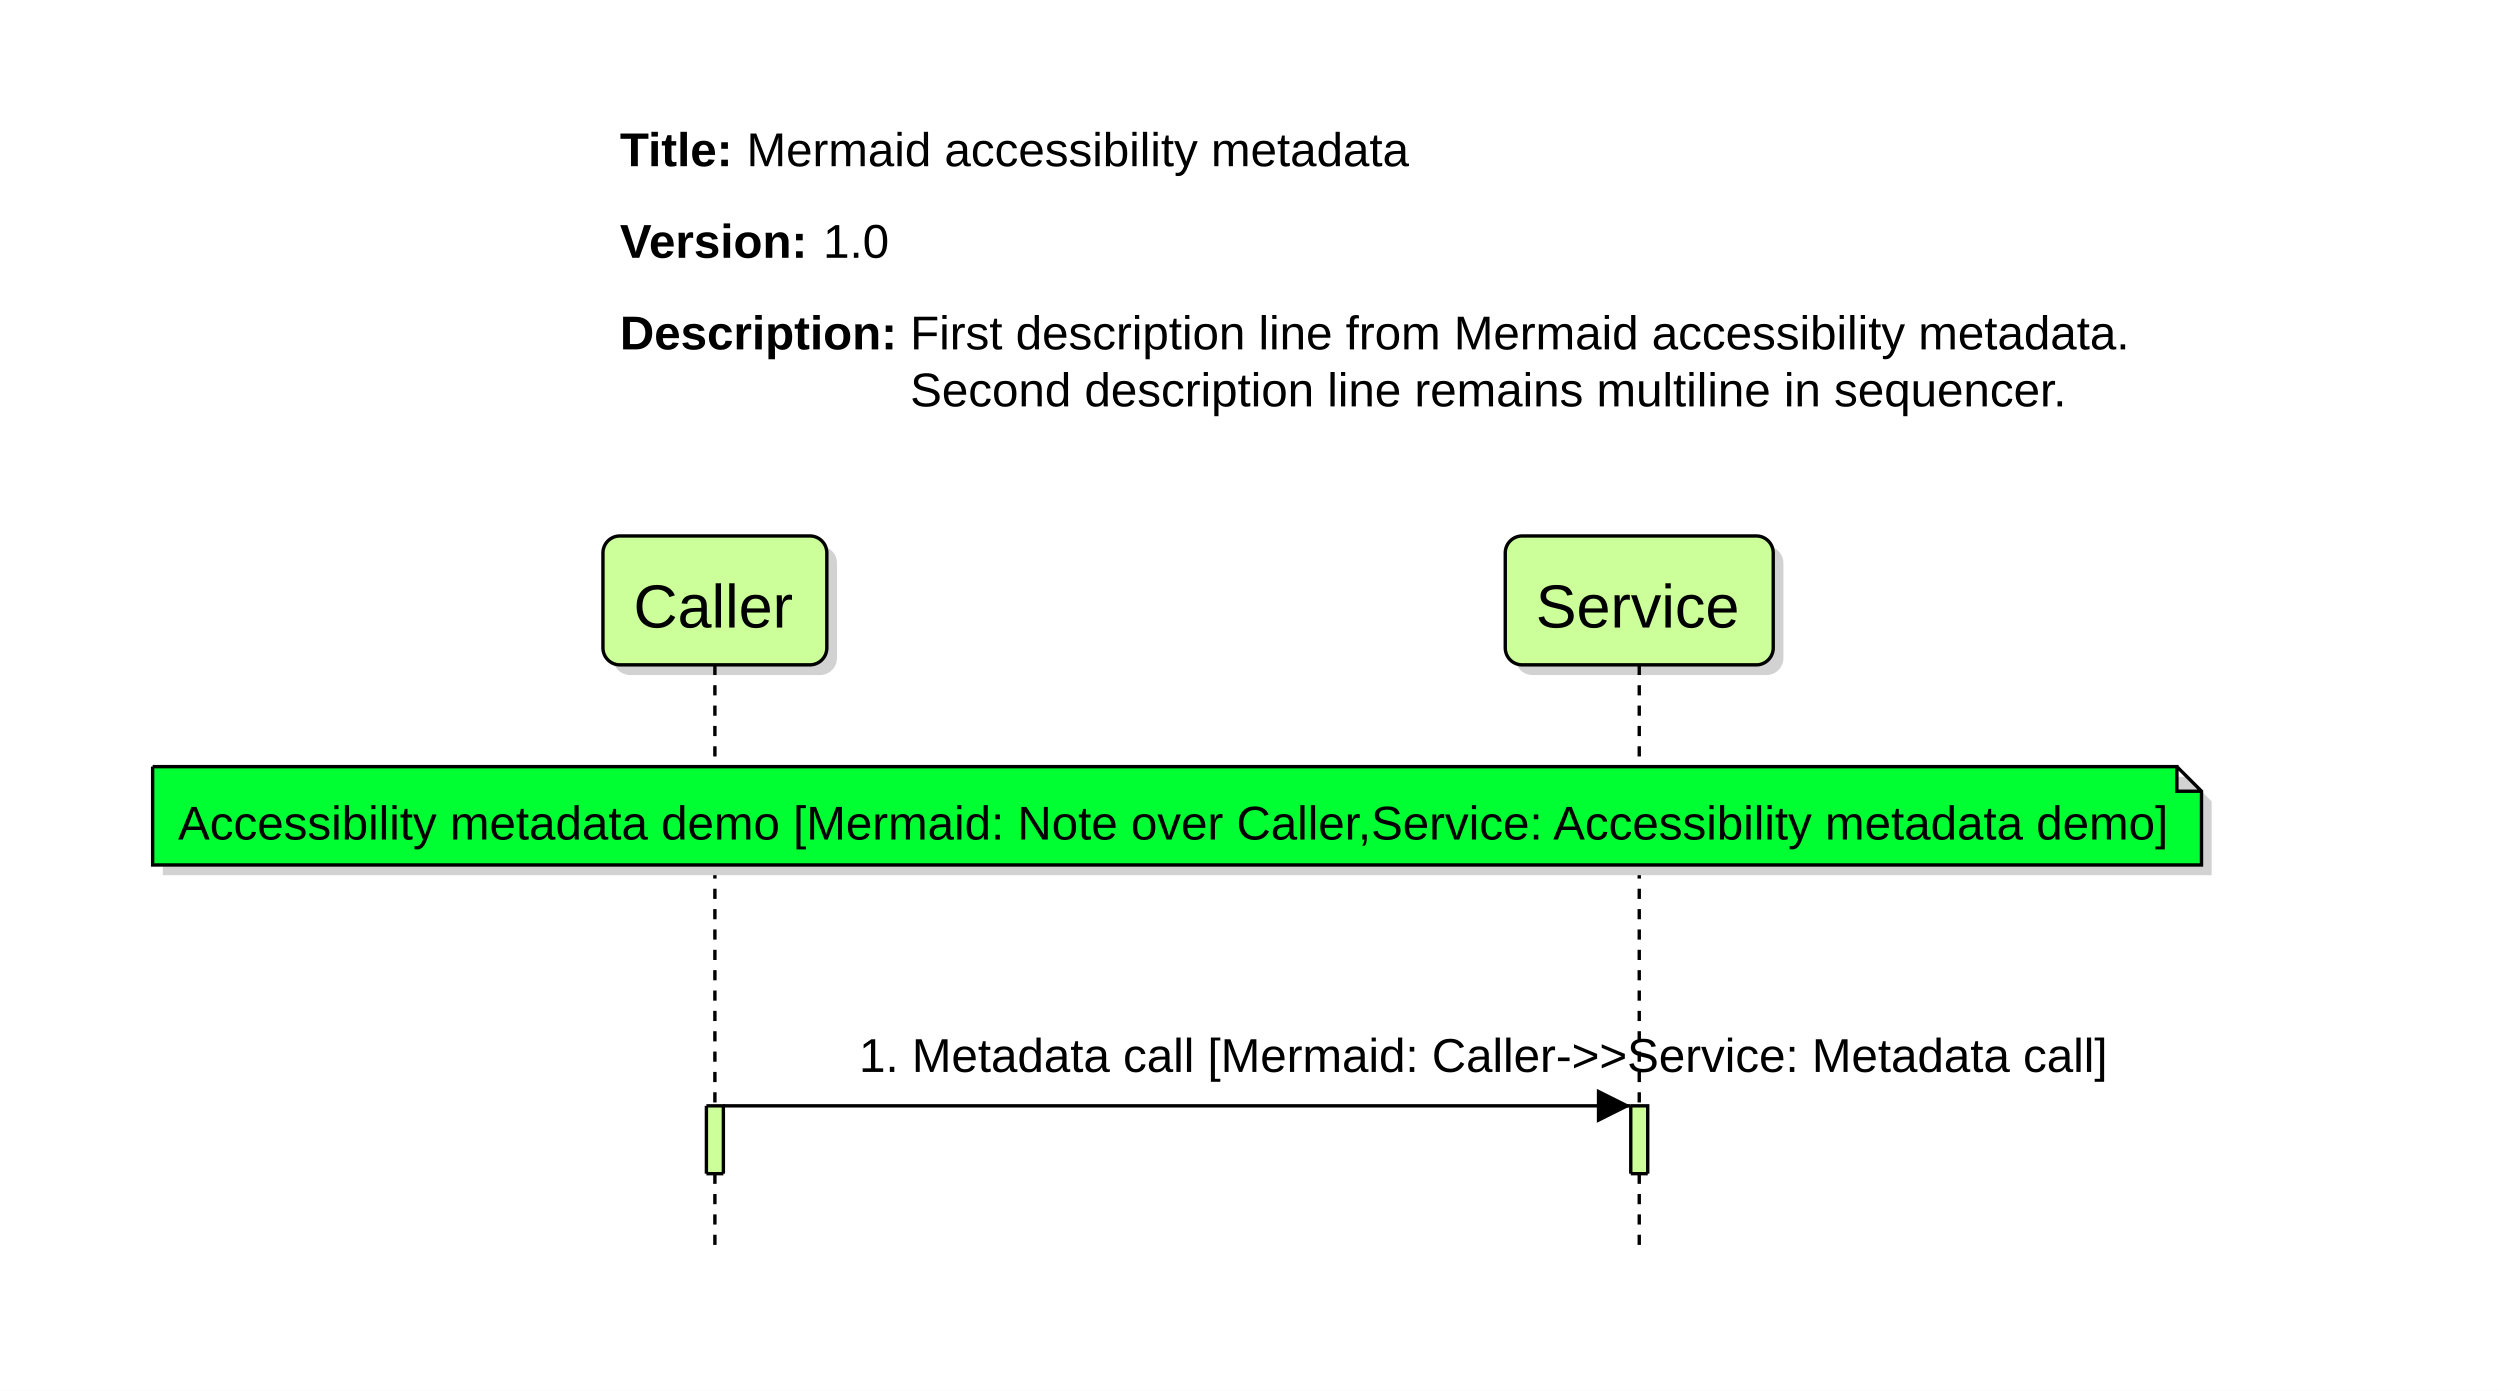
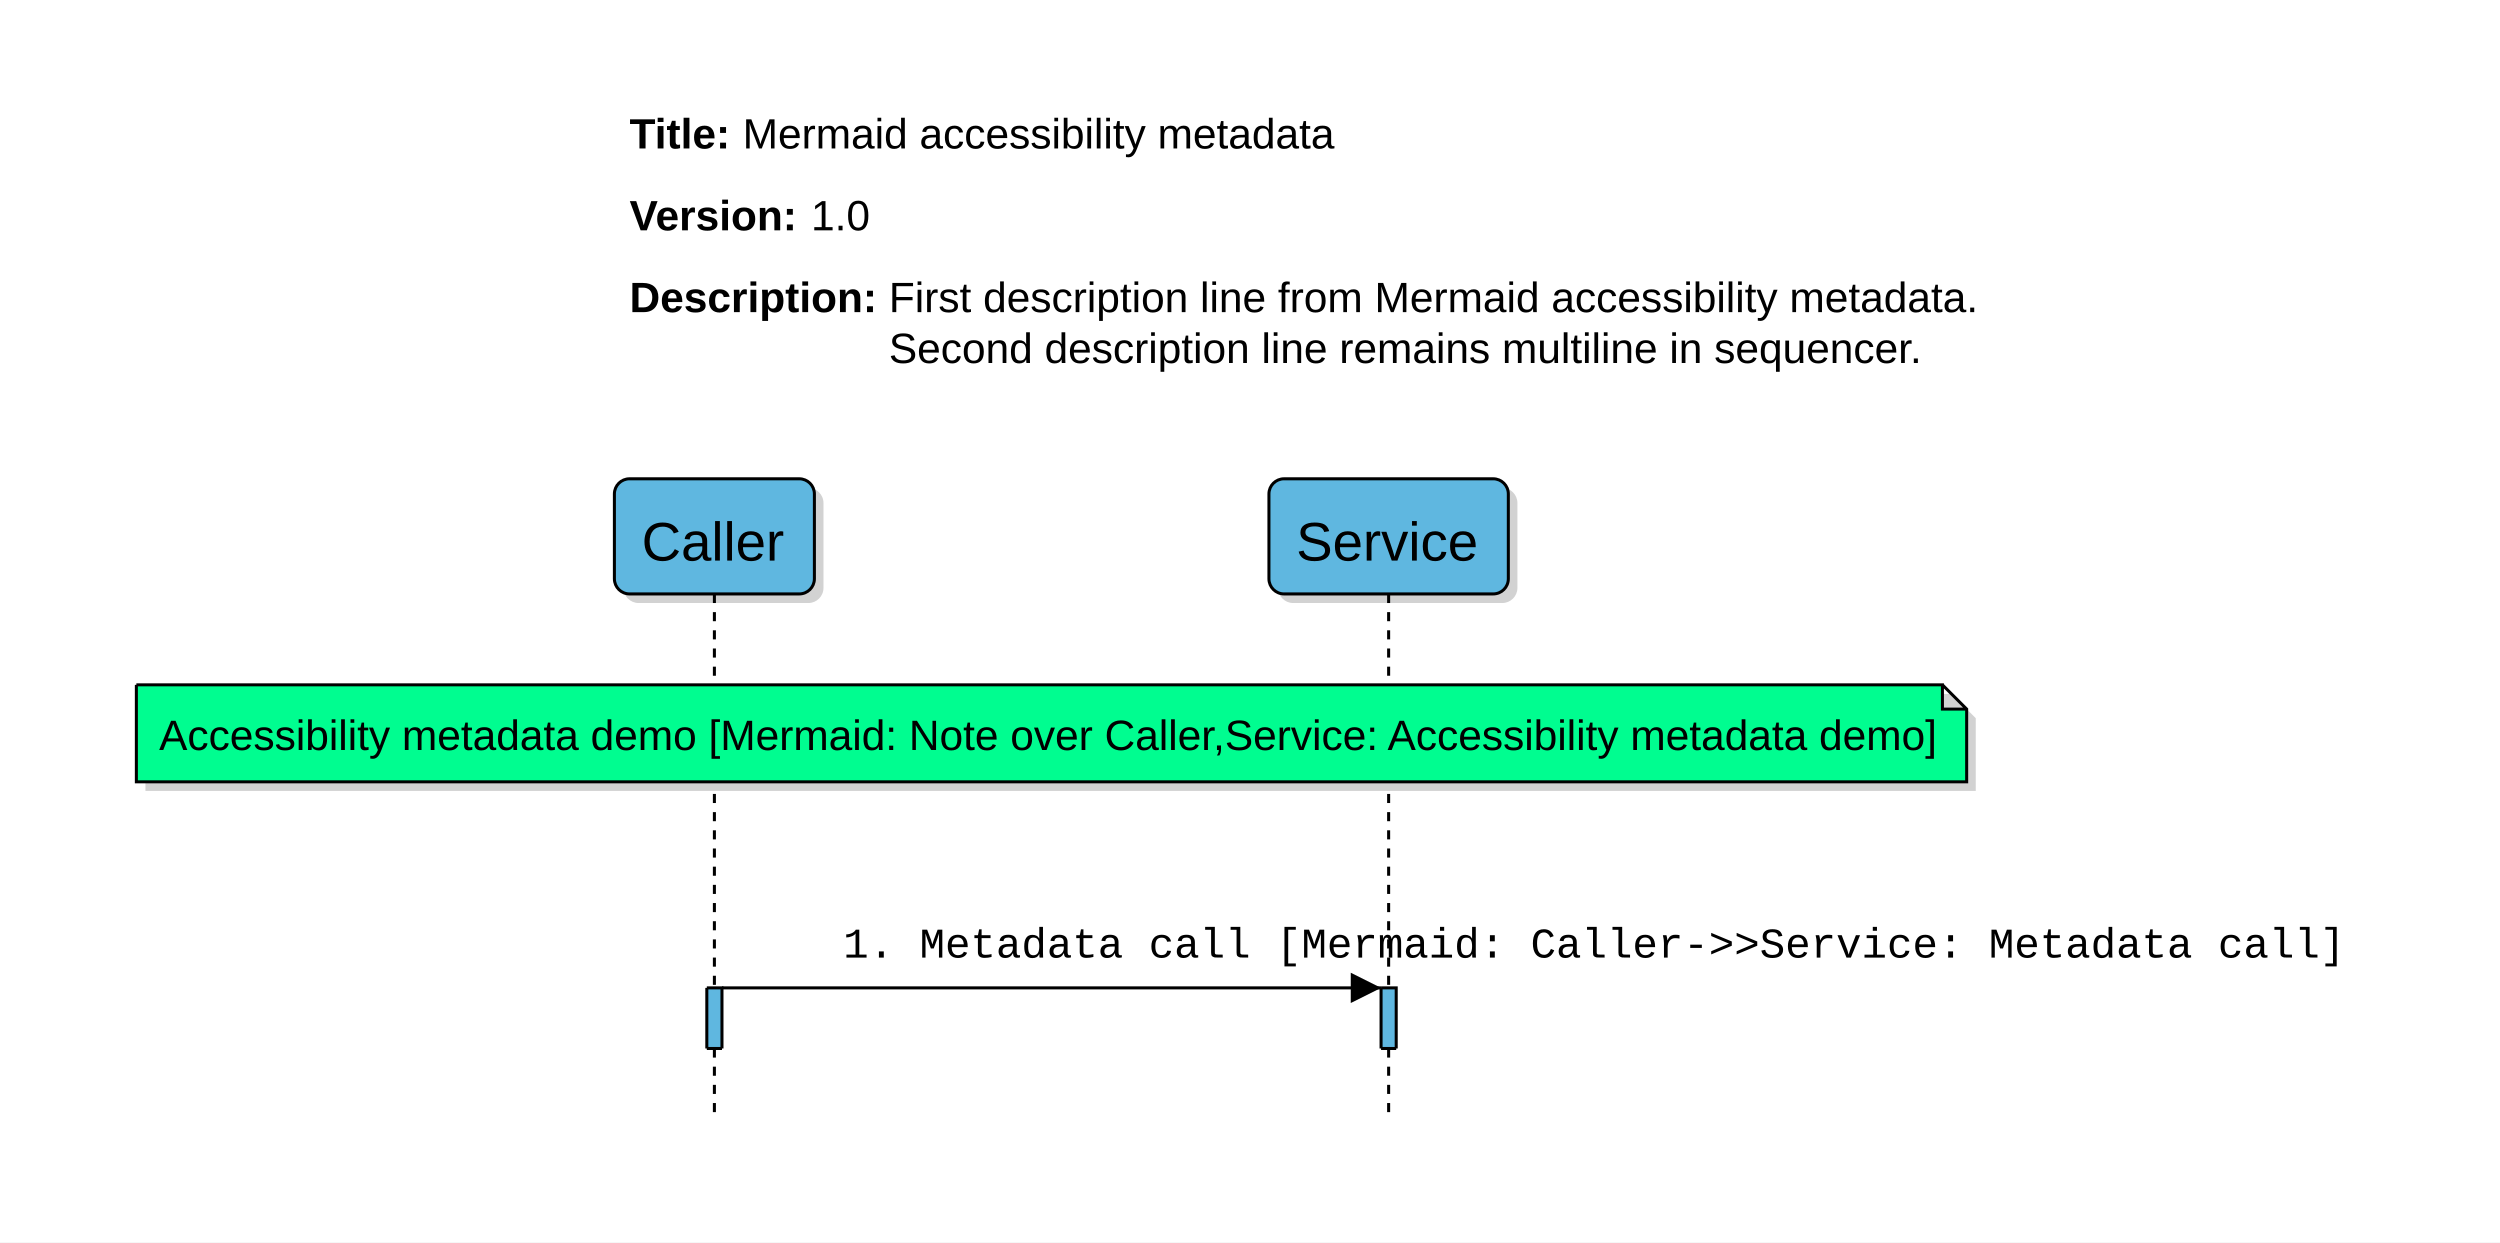
- <svg xmlns="http://www.w3.org/2000/svg" width="737" height="410" viewBox="0 0 737 410">
+ <svg xmlns="http://www.w3.org/2000/svg" width="825" height="410" viewBox="0 0 825 410">
  <rect width="100%" height="100%" fill="white" />
-   <path d="M 0 0 L 0 400 L 727 400 L 727 0 L 0 0" fill="rgb(255, 255, 255)" stroke="none" />
-   <path d="M 177.75 30 L 177.75 57 L 421.75 57 L 421.75 30 L 177.75 30" fill="rgba(0,0,0,0)" stroke="none" />
-   <text x="182.75" y="49" fill="rgb(0,0,0)" font-family="Liberation Sans, Arial, Helvetica, sans-serif" font-size="14" xml:space="preserve" font-weight="bold" dominant-baseline="auto">Title:</text>
-   <text x="216.19" y="49" fill="rgb(0,0,0)" font-family="Liberation Sans, Arial, Helvetica, sans-serif" font-size="14" xml:space="preserve" dominant-baseline="auto"> </text>
-   <text x="220.08" y="49" fill="rgb(0,0,0)" font-family="Liberation Sans, Arial, Helvetica, sans-serif" font-size="14" xml:space="preserve" dominant-baseline="auto">Mermaid accessibility metadata</text>
-   <path d="M 177.75 57 L 177.75 84 L 267.75 84 L 267.75 57 L 177.75 57" fill="rgba(0,0,0,0)" stroke="none" />
-   <text x="182.75" y="76" fill="rgb(0,0,0)" font-family="Liberation Sans, Arial, Helvetica, sans-serif" font-size="14" xml:space="preserve" font-weight="bold" dominant-baseline="auto">Version:</text>
-   <text x="238.76" y="76" fill="rgb(0,0,0)" font-family="Liberation Sans, Arial, Helvetica, sans-serif" font-size="14" xml:space="preserve" dominant-baseline="auto"> </text>
-   <text x="242.65" y="76" fill="rgb(0,0,0)" font-family="Liberation Sans, Arial, Helvetica, sans-serif" font-size="14" xml:space="preserve" dominant-baseline="auto">1.0</text>
-   <path d="M 177.75 84 L 177.75 128 L 633.75 128 L 633.75 84 L 177.75 84" fill="rgba(0,0,0,0)" stroke="none" />
-   <text x="182.75" y="103" fill="rgb(0,0,0)" font-family="Liberation Sans, Arial, Helvetica, sans-serif" font-size="14" xml:space="preserve" font-weight="bold" dominant-baseline="auto">Description:</text>
-   <text x="264.43" y="103" fill="rgb(0,0,0)" font-family="Liberation Sans, Arial, Helvetica, sans-serif" font-size="14" xml:space="preserve" dominant-baseline="auto"> </text>
-   <text x="268.32" y="103" fill="rgb(0,0,0)" font-family="Liberation Sans, Arial, Helvetica, sans-serif" font-size="14" xml:space="preserve" dominant-baseline="auto">First description line from Mermaid accessibility metadata.</text>
-   <text x="268.32" y="119.8" fill="rgb(0,0,0)" font-family="Liberation Sans, Arial, Helvetica, sans-serif" font-size="14" xml:space="preserve" dominant-baseline="auto">Second description line remains multiline in sequencer.</text>
-   <path d="M 180.75 166 L 180.75 194 L 180.75 194 A 5 5 0 0 0 185.75 199 L 241.75 199 L 241.75 199 A 5 5 0 0 0 246.75 194 L 246.75 166 L 246.75 166 A 5 5 0 0 0 241.75 161 L 185.75 161 L 185.75 161 A 5 5 0 0 0 180.75 166" fill="rgb(210,210,210)" stroke="none" />
-   <path d="M 177.75 163 L 177.75 191 L 177.75 191 A 5 5 0 0 0 182.75 196 L 238.75 196 L 238.75 196 A 5 5 0 0 0 243.75 191 L 243.75 163 L 243.75 163 A 5 5 0 0 0 238.75 158 L 182.75 158 L 182.75 158 A 5 5 0 0 0 177.75 163" fill="rgb(204,255,153)" stroke="none" />
-   <path d="M 177.75 163 L 177.75 191 L 177.75 191 A 5 5 0 0 0 182.75 196 L 238.75 196 L 238.75 196 A 5 5 0 0 0 243.75 191 L 243.75 163 L 243.75 163 A 5 5 0 0 0 238.75 158 L 182.75 158 L 182.75 158 A 5 5 0 0 0 177.75 163" fill="none" stroke="rgb(0, 0, 0)" stroke-width="1" />
-   <text x="186.75" y="185" fill="rgb(0,0,0)" font-family="Liberation Sans, Arial, Helvetica, sans-serif" font-size="18" xml:space="preserve" dominant-baseline="auto">Caller</text>
-   <path d="M 446.75 166 L 446.75 194 L 446.75 194 A 5 5 0 0 0 451.75 199 L 520.75 199 L 520.75 199 A 5 5 0 0 0 525.75 194 L 525.75 166 L 525.75 166 A 5 5 0 0 0 520.75 161 L 451.75 161 L 451.75 161 A 5 5 0 0 0 446.75 166" fill="rgb(210,210,210)" stroke="none" />
-   <path d="M 443.75 163 L 443.75 191 L 443.75 191 A 5 5 0 0 0 448.75 196 L 517.75 196 L 517.75 196 A 5 5 0 0 0 522.75 191 L 522.75 163 L 522.75 163 A 5 5 0 0 0 517.75 158 L 448.75 158 L 448.75 158 A 5 5 0 0 0 443.75 163" fill="rgb(204,255,153)" stroke="none" />
-   <path d="M 443.75 163 L 443.75 191 L 443.75 191 A 5 5 0 0 0 448.75 196 L 517.75 196 L 517.75 196 A 5 5 0 0 0 522.75 191 L 522.75 163 L 522.75 163 A 5 5 0 0 0 517.75 158 L 448.75 158 L 448.75 158 A 5 5 0 0 0 443.75 163" fill="none" stroke="rgb(0, 0, 0)" stroke-width="1" />
-   <text x="452.75" y="185" fill="rgb(0,0,0)" font-family="Liberation Sans, Arial, Helvetica, sans-serif" font-size="18" xml:space="preserve" dominant-baseline="auto">Service</text>
-   <path d="M 93 229 M 689.75 229 M 697 236.25 M 697 258 M 93 258 M 93 229" fill="rgb(210,210,210)" stroke="none" />
-   <path d="M 90 226 M 686.75 226 M 686.75 233.25 M 694 233.25 M 694 255 M 90 255 M 90 226" fill="rgb(0, 255, 50)" stroke="none" />
-   <path d="M 90 226 M 686.75 226 M 686.75 233.25 M 694 233.25 M 686.75 226 M 694 233.25 M 694 255 M 90 255 M 90 226" fill="none" stroke="rgb(0, 0, 0)" stroke-width="1" />
-   <path d="M 48 229 M 644.75 229 M 652 236.25 M 652 258 M 48 258 M 48 229" fill="rgb(210,210,210)" stroke="none" />
-   <path d="M 45 226 M 641.75 226 M 641.75 233.25 M 649 233.25 M 649 255 M 45 255 M 45 226" fill="rgb(0, 255, 50)" stroke="none" />
-   <path d="M 45 226 M 641.75 226 M 641.75 233.25 M 649 233.25 M 641.75 226 M 649 233.25 M 649 255 M 45 255 M 45 226" fill="none" stroke="rgb(0, 0, 0)" stroke-width="1" />
-   <path d="M 210.75 196 M 210.75 262" fill="none" stroke="rgb(0,0,0)" stroke-width="1" stroke-dasharray="3,3" />
-   <path d="M 483.25 196 M 483.25 262" fill="none" stroke="rgb(0,0,0)" stroke-width="1" stroke-dasharray="3,3" />
-   <path d="M 210.75 196 L 210.75 262" fill="none" stroke="rgb(0,0,0)" stroke-width="1" stroke-dasharray="3,3" />
-   <path d="M 483.25 196 L 483.25 262" fill="none" stroke="rgb(0,0,0)" stroke-width="1" stroke-dasharray="3,3" />
-   <path d="M 48 229 L 644.75 229 L 652 236.25 L 652 258 L 48 258 L 48 229" fill="rgb(210,210,210)" stroke="none" />
-   <path d="M 45 226 L 641.75 226 L 641.75 233.25 L 649 233.25 L 649 255 L 45 255 L 45 226" fill="rgb(0, 255, 50)" stroke="none" />
-   <path d="M 45 226 L 641.75 226 L 641.75 233.25 L 649 233.25 M 641.75 226 L 649 233.25 L 649 255 L 45 255 L 45 226" fill="none" stroke="rgb(0, 0, 0)" stroke-width="1" />
-   <path d="M 45 226 M 45 255 M 649 255 M 649 226 M 45 226" fill="none" stroke="rgb(0, 0, 0)" stroke-width="1" />
+   <path d="M 0 0 L 0 400 L 815 400 L 815 0 L 0 0" fill="rgb(255, 255, 255)" stroke="none" />
+   <path d="M 202.75 30 L 202.75 57 L 446.75 57 L 446.75 30 L 202.75 30" fill="rgba(0,0,0,0)" stroke="none" />
+   <text x="207.75" y="49" fill="rgb(0,0,0)" font-family="Liberation Sans, Arial, Helvetica, sans-serif" font-size="14" xml:space="preserve" font-weight="bold" dominant-baseline="auto">Title:</text>
+   <text x="241.19" y="49" fill="rgb(0,0,0)" font-family="Liberation Sans, Arial, Helvetica, sans-serif" font-size="14" xml:space="preserve" dominant-baseline="auto"> </text>
+   <text x="245.08" y="49" fill="rgb(0,0,0)" font-family="Liberation Sans, Arial, Helvetica, sans-serif" font-size="14" xml:space="preserve" dominant-baseline="auto">Mermaid accessibility metadata</text>
+   <path d="M 202.75 57 L 202.75 84 L 292.75 84 L 292.75 57 L 202.75 57" fill="rgba(0,0,0,0)" stroke="none" />
+   <text x="207.75" y="76" fill="rgb(0,0,0)" font-family="Liberation Sans, Arial, Helvetica, sans-serif" font-size="14" xml:space="preserve" font-weight="bold" dominant-baseline="auto">Version:</text>
+   <text x="263.76" y="76" fill="rgb(0,0,0)" font-family="Liberation Sans, Arial, Helvetica, sans-serif" font-size="14" xml:space="preserve" dominant-baseline="auto"> </text>
+   <text x="267.65" y="76" fill="rgb(0,0,0)" font-family="Liberation Sans, Arial, Helvetica, sans-serif" font-size="14" xml:space="preserve" dominant-baseline="auto">1.0</text>
+   <path d="M 202.75 84 L 202.75 128 L 658.75 128 L 658.75 84 L 202.75 84" fill="rgba(0,0,0,0)" stroke="none" />
+   <text x="207.75" y="103" fill="rgb(0,0,0)" font-family="Liberation Sans, Arial, Helvetica, sans-serif" font-size="14" xml:space="preserve" font-weight="bold" dominant-baseline="auto">Description:</text>
+   <text x="289.43" y="103" fill="rgb(0,0,0)" font-family="Liberation Sans, Arial, Helvetica, sans-serif" font-size="14" xml:space="preserve" dominant-baseline="auto"> </text>
+   <text x="293.32" y="103" fill="rgb(0,0,0)" font-family="Liberation Sans, Arial, Helvetica, sans-serif" font-size="14" xml:space="preserve" dominant-baseline="auto">First description line from Mermaid accessibility metadata.</text>
+   <text x="293.32" y="119.8" fill="rgb(0,0,0)" font-family="Liberation Sans, Arial, Helvetica, sans-serif" font-size="14" xml:space="preserve" dominant-baseline="auto">Second description line remains multiline in sequencer.</text>
+   <path d="M 205.75 166 L 205.75 194 L 205.75 194 A 5 5 0 0 0 210.75 199 L 266.75 199 L 266.75 199 A 5 5 0 0 0 271.75 194 L 271.75 166 L 271.75 166 A 5 5 0 0 0 266.75 161 L 210.75 161 L 210.75 161 A 5 5 0 0 0 205.75 166" fill="rgb(210,210,210)" stroke="none" />
+   <path d="M 202.75 163 L 202.75 191 L 202.75 191 A 5 5 0 0 0 207.75 196 L 263.75 196 L 263.75 196 A 5 5 0 0 0 268.75 191 L 268.75 163 L 268.75 163 A 5 5 0 0 0 263.75 158 L 207.75 158 L 207.75 158 A 5 5 0 0 0 202.75 163" fill="rgb(95,183,224)" stroke="none" />
+   <path d="M 202.75 163 L 202.75 191 L 202.75 191 A 5 5 0 0 0 207.75 196 L 263.75 196 L 263.75 196 A 5 5 0 0 0 268.75 191 L 268.75 163 L 268.75 163 A 5 5 0 0 0 263.75 158 L 207.75 158 L 207.75 158 A 5 5 0 0 0 202.75 163" fill="none" stroke="rgb(0, 0, 0)" stroke-width="1" />
+   <text x="211.75" y="185" fill="rgb(0,0,0)" font-family="Liberation Sans, Arial, Helvetica, sans-serif" font-size="18" xml:space="preserve" dominant-baseline="auto">Caller</text>
+   <path d="M 421.75 166 L 421.75 194 L 421.75 194 A 5 5 0 0 0 426.75 199 L 495.75 199 L 495.75 199 A 5 5 0 0 0 500.75 194 L 500.75 166 L 500.75 166 A 5 5 0 0 0 495.75 161 L 426.75 161 L 426.75 161 A 5 5 0 0 0 421.75 166" fill="rgb(210,210,210)" stroke="none" />
+   <path d="M 418.75 163 L 418.75 191 L 418.75 191 A 5 5 0 0 0 423.75 196 L 492.75 196 L 492.75 196 A 5 5 0 0 0 497.75 191 L 497.75 163 L 497.75 163 A 5 5 0 0 0 492.75 158 L 423.75 158 L 423.75 158 A 5 5 0 0 0 418.75 163" fill="rgb(95,183,224)" stroke="none" />
+   <path d="M 418.75 163 L 418.75 191 L 418.75 191 A 5 5 0 0 0 423.75 196 L 492.75 196 L 492.75 196 A 5 5 0 0 0 497.75 191 L 497.75 163 L 497.75 163 A 5 5 0 0 0 492.75 158 L 423.75 158 L 423.75 158 A 5 5 0 0 0 418.75 163" fill="none" stroke="rgb(0, 0, 0)" stroke-width="1" />
+   <text x="427.75" y="185" fill="rgb(0,0,0)" font-family="Liberation Sans, Arial, Helvetica, sans-serif" font-size="18" xml:space="preserve" dominant-baseline="auto">Service</text>
+   <path d="M 93 229 M 689 229 M 697 237 M 697 261 M 93 261 M 93 229" fill="rgb(210,210,210)" stroke="none" />
+   <path d="M 90 226 M 686 226 M 686 234 M 694 234 M 694 258 M 90 258 M 90 226" fill="rgb(0,253,144)" stroke="none" />
+   <path d="M 90 226 M 686 226 M 686 234 M 694 234 M 686 226 M 694 234 M 694 258 M 90 258 M 90 226" fill="none" stroke="rgb(0, 0, 0)" stroke-width="1" />
+   <path d="M 48 229 M 644 229 M 652 237 M 652 261 M 48 261 M 48 229" fill="rgb(210,210,210)" stroke="none" />
+   <path d="M 45 226 M 641 226 M 641 234 M 649 234 M 649 258 M 45 258 M 45 226" fill="rgb(0,253,144)" stroke="none" />
+   <path d="M 45 226 M 641 226 M 641 234 M 649 234 M 641 226 M 649 234 M 649 258 M 45 258 M 45 226" fill="none" stroke="rgb(0, 0, 0)" stroke-width="1" />
+   <path d="M 235.75 196 M 235.75 262" fill="none" stroke="rgb(0,0,0)" stroke-width="1" stroke-dasharray="3,3" />
+   <path d="M 458.25 196 M 458.25 262" fill="none" stroke="rgb(0,0,0)" stroke-width="1" stroke-dasharray="3,3" />
+   <path d="M 235.75 196 L 235.75 262" fill="none" stroke="rgb(0,0,0)" stroke-width="1" stroke-dasharray="3,3" />
+   <path d="M 458.25 196 L 458.25 262" fill="none" stroke="rgb(0,0,0)" stroke-width="1" stroke-dasharray="3,3" />
+   <path d="M 48 229 L 644 229 L 652 237 L 652 261 L 48 261 L 48 229" fill="rgb(210,210,210)" stroke="none" />
+   <path d="M 45 226 L 641 226 L 641 234 L 649 234 L 649 258 L 45 258 L 45 226" fill="rgb(0,253,144)" stroke="none" />
+   <path d="M 45 226 L 641 226 L 641 234 L 649 234 M 641 226 L 649 234 L 649 258 L 45 258 L 45 226" fill="none" stroke="rgb(0, 0, 0)" stroke-width="1" />
+   <path d="M 45 226 M 45 258 M 649 258 M 649 226 M 45 226" fill="none" stroke="rgb(0, 0, 0)" stroke-width="1" />
  <text x="52.5" y="247.5" fill="rgb(0, 0, 0)" font-family="Liberation Sans, Arial, Helvetica, sans-serif" font-size="14" xml:space="preserve" dominant-baseline="auto">Accessibility metadata demo [Mermaid: Note over Caller,Service: Accessibility metadata demo]</text>
-   <path d="M 210.75 262 M 210.75 346" fill="none" stroke="rgb(0,0,0)" stroke-width="1" stroke-dasharray="3,3" />
-   <path d="M 483.25 262 M 483.25 346" fill="none" stroke="rgb(0,0,0)" stroke-width="1" stroke-dasharray="3,3" />
-   <path d="M 210.75 262 L 210.75 346" fill="none" stroke="rgb(0,0,0)" stroke-width="1" stroke-dasharray="3,3" />
-   <path d="M 208.25 326 L 208.25 346 L 213.25 346 L 213.25 326 L 208.25 326" fill="rgb(204,255,153)" stroke="none" />
-   <path d="M 208.25 326 L 208.25 346 M 213.25 346 L 213.25 326 L 208.25 326" fill="none" stroke="rgb(0, 0, 0)" stroke-width="1" />
-   <path d="M 483.25 262 L 483.25 346" fill="none" stroke="rgb(0,0,0)" stroke-width="1" stroke-dasharray="3,3" />
-   <path d="M 480.75 326 L 480.75 346 L 485.75 346 L 485.75 326 L 480.75 326" fill="rgb(204,255,153)" stroke="none" />
-   <path d="M 480.75 326 L 480.75 346 M 485.75 346 L 485.75 326 L 480.75 326" fill="none" stroke="rgb(0, 0, 0)" stroke-width="1" />
-   <text x="253.25" y="316" fill="rgb(0,0,0)" font-family="Liberation Sans, Arial, Helvetica, sans-serif" font-size="14" xml:space="preserve" dominant-baseline="auto">1. Metadata call [Mermaid: Caller-&gt;&gt;Service: Metadata call]</text>
-   <path d="M 213.25 326 L 480.75 326" fill="none" stroke="rgb(0, 0, 0)" stroke-width="1" />
-   <path d="M 470.75 321 L 470.75 331 L 480.75 326" fill="rgb(0, 0, 0)" stroke="none" />
-   <path d="M 210.75 346 L 210.75 370" fill="none" stroke="rgb(0,0,0)" stroke-width="1" stroke-dasharray="3,3" />
-   <path d="M 208.25 346 L 208.25 346 L 213.25 346 L 213.25 346 L 208.25 346" fill="rgb(204,255,153)" stroke="none" />
-   <path d="M 208.25 346 L 208.25 346 L 213.25 346 L 213.25 346 M 208.25 346" fill="none" stroke="rgb(0, 0, 0)" stroke-width="1" />
-   <path d="M 483.25 346 L 483.25 370" fill="none" stroke="rgb(0,0,0)" stroke-width="1" stroke-dasharray="3,3" />
-   <path d="M 480.75 346 L 480.75 346 L 485.75 346 L 485.75 346 L 480.75 346" fill="rgb(204,255,153)" stroke="none" />
-   <path d="M 480.75 346 L 480.75 346 L 485.75 346 L 485.75 346 M 480.75 346" fill="none" stroke="rgb(0, 0, 0)" stroke-width="1" />
+   <path d="M 235.75 262 M 235.75 346" fill="none" stroke="rgb(0,0,0)" stroke-width="1" stroke-dasharray="3,3" />
+   <path d="M 458.25 262 M 458.25 346" fill="none" stroke="rgb(0,0,0)" stroke-width="1" stroke-dasharray="3,3" />
+   <path d="M 235.75 262 L 235.75 346" fill="none" stroke="rgb(0,0,0)" stroke-width="1" stroke-dasharray="3,3" />
+   <path d="M 233.25 326 L 233.25 346 L 238.25 346 L 238.25 326 L 233.25 326" fill="rgb(95,183,224)" stroke="none" />
+   <path d="M 233.25 326 L 233.25 346 M 238.25 346 L 238.25 326 L 233.25 326" fill="none" stroke="rgb(0, 0, 0)" stroke-width="1" />
+   <path d="M 458.25 262 L 458.25 346" fill="none" stroke="rgb(0,0,0)" stroke-width="1" stroke-dasharray="3,3" />
+   <path d="M 455.75 326 L 455.75 346 L 460.75 346 L 460.75 326 L 455.75 326" fill="rgb(95,183,224)" stroke="none" />
+   <path d="M 455.75 326 L 455.75 346 M 460.75 346 L 460.75 326 L 455.75 326" fill="none" stroke="rgb(0, 0, 0)" stroke-width="1" />
+   <text x="278.25" y="316" fill="rgb(0,0,0)" font-family="Liberation Mono, Courier New, Courier, monospace" font-size="14" xml:space="preserve" dominant-baseline="auto">1. Metadata call [Mermaid: Caller-&gt;&gt;Service: Metadata call]</text>
+   <path d="M 238.25 326 L 455.75 326" fill="none" stroke="rgb(0, 0, 0)" stroke-width="1" />
+   <path d="M 445.75 321 L 445.75 331 L 455.75 326" fill="rgb(0, 0, 0)" stroke="none" />
+   <path d="M 235.75 346 L 235.75 370" fill="none" stroke="rgb(0,0,0)" stroke-width="1" stroke-dasharray="3,3" />
+   <path d="M 233.25 346 L 233.25 346 L 238.25 346 L 238.25 346 L 233.25 346" fill="rgb(95,183,224)" stroke="none" />
+   <path d="M 233.25 346 L 233.25 346 L 238.25 346 L 238.25 346 M 233.25 346" fill="none" stroke="rgb(0, 0, 0)" stroke-width="1" />
+   <path d="M 458.25 346 L 458.25 370" fill="none" stroke="rgb(0,0,0)" stroke-width="1" stroke-dasharray="3,3" />
+   <path d="M 455.75 346 L 455.75 346 L 460.75 346 L 460.75 346 L 455.75 346" fill="rgb(95,183,224)" stroke="none" />
+   <path d="M 455.75 346 L 455.75 346 L 460.75 346 L 460.75 346 M 455.75 346" fill="none" stroke="rgb(0, 0, 0)" stroke-width="1" />
</svg>
